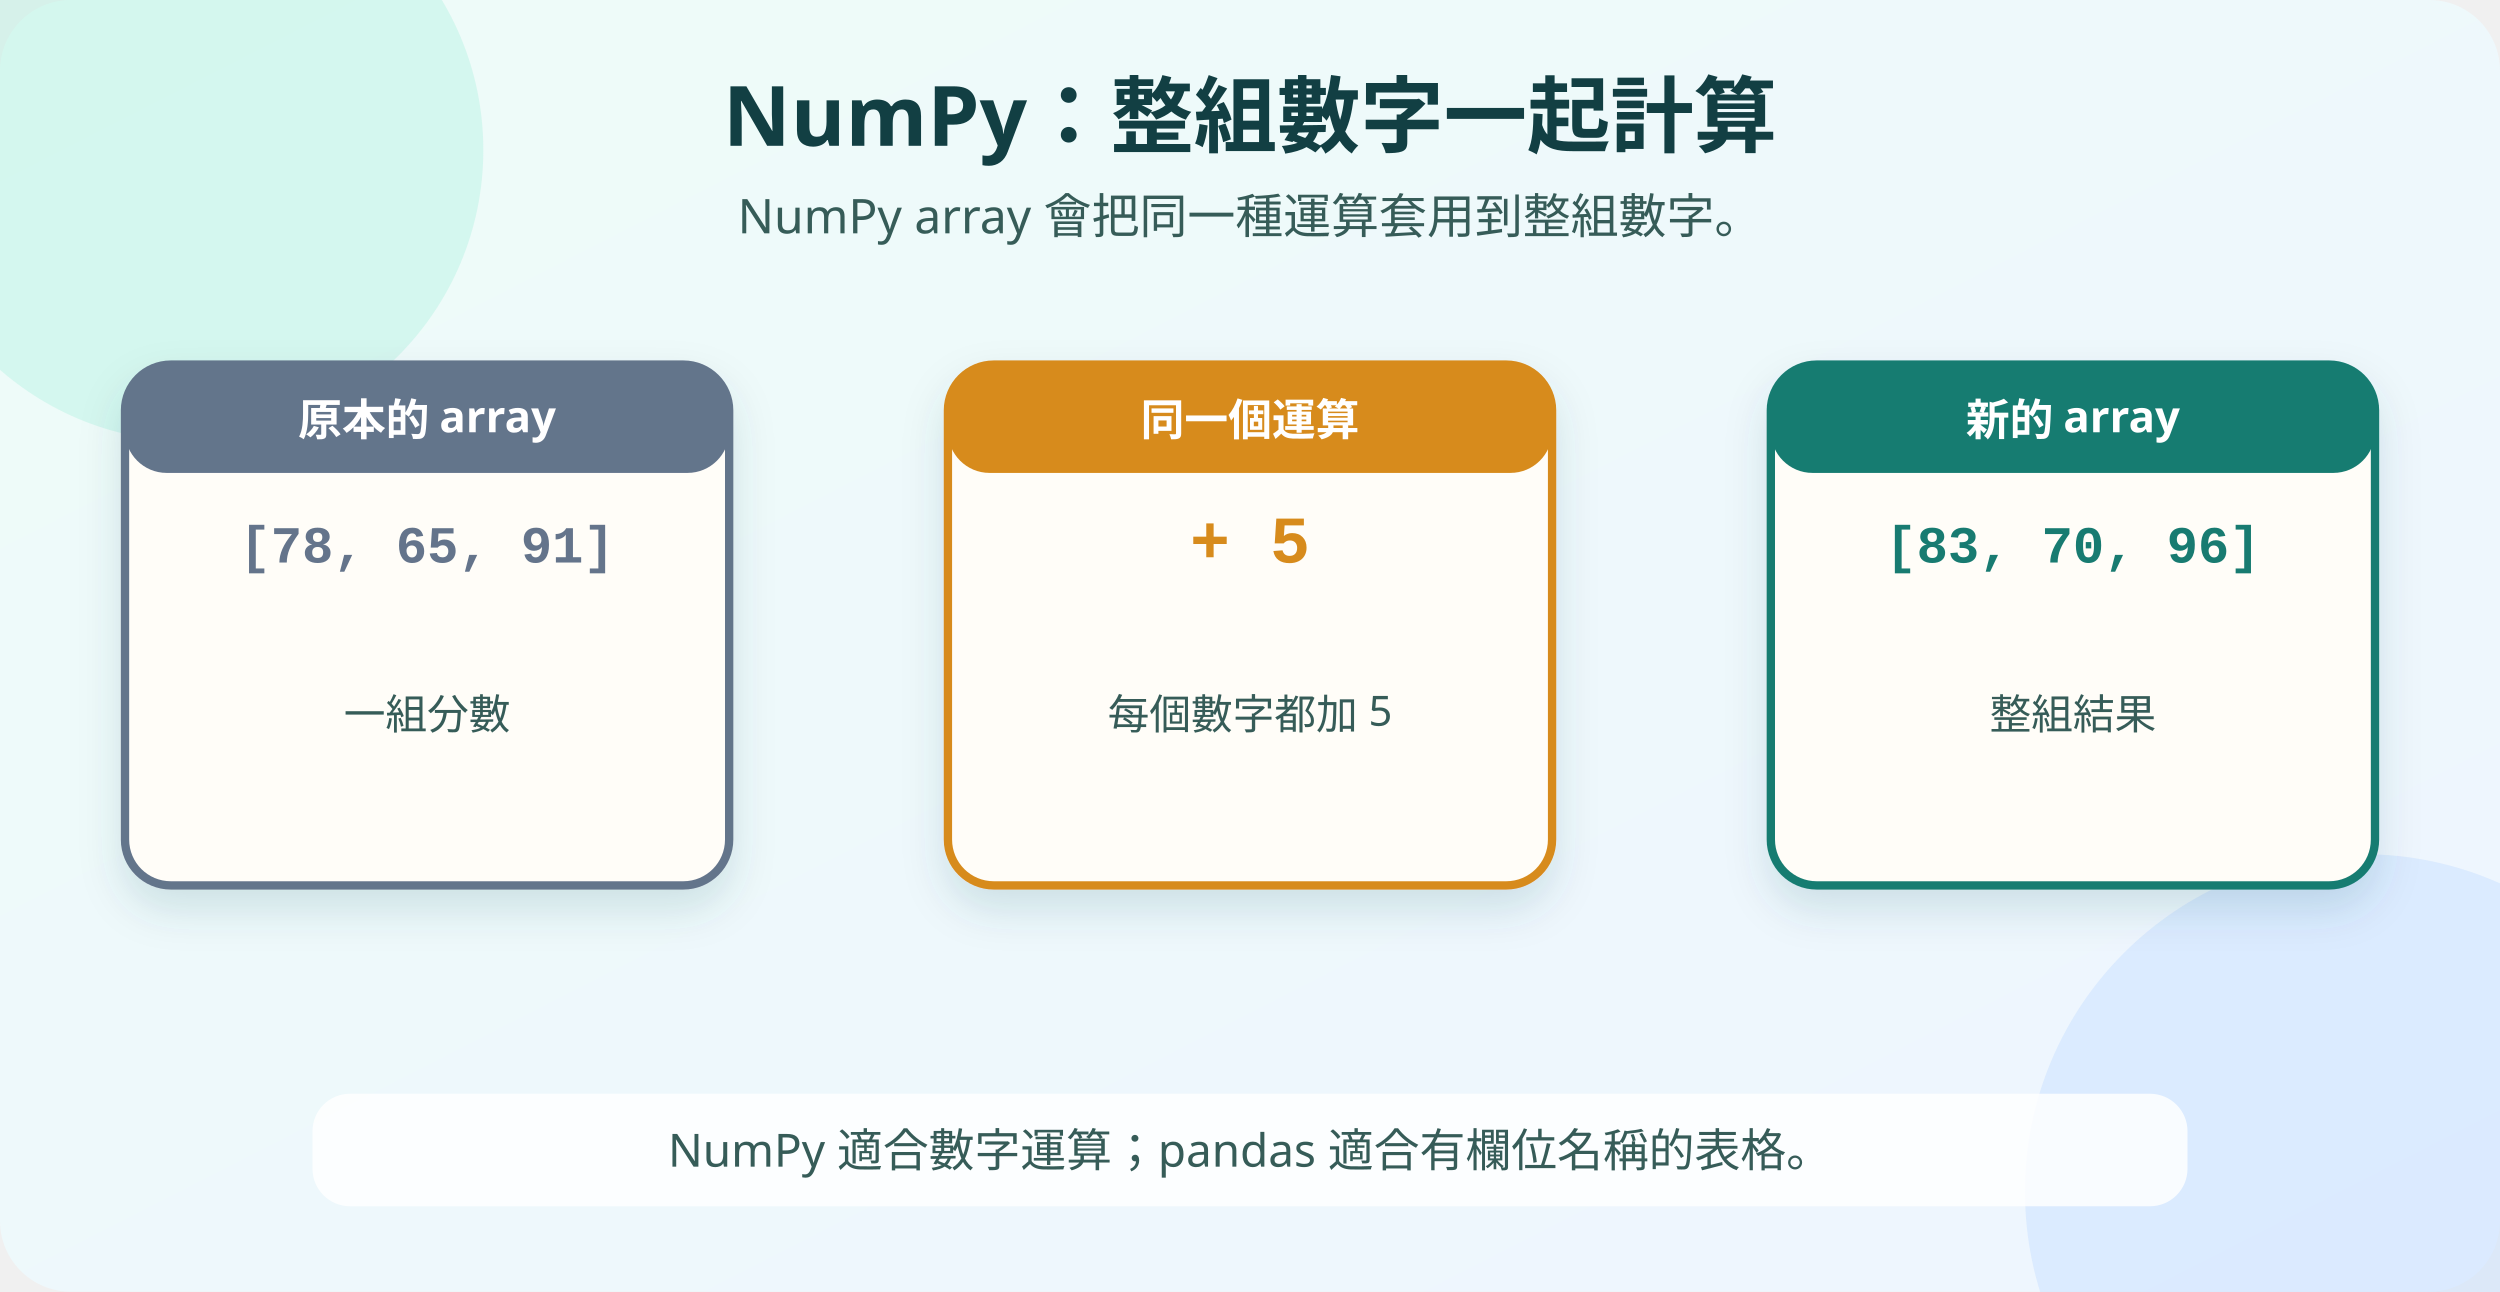
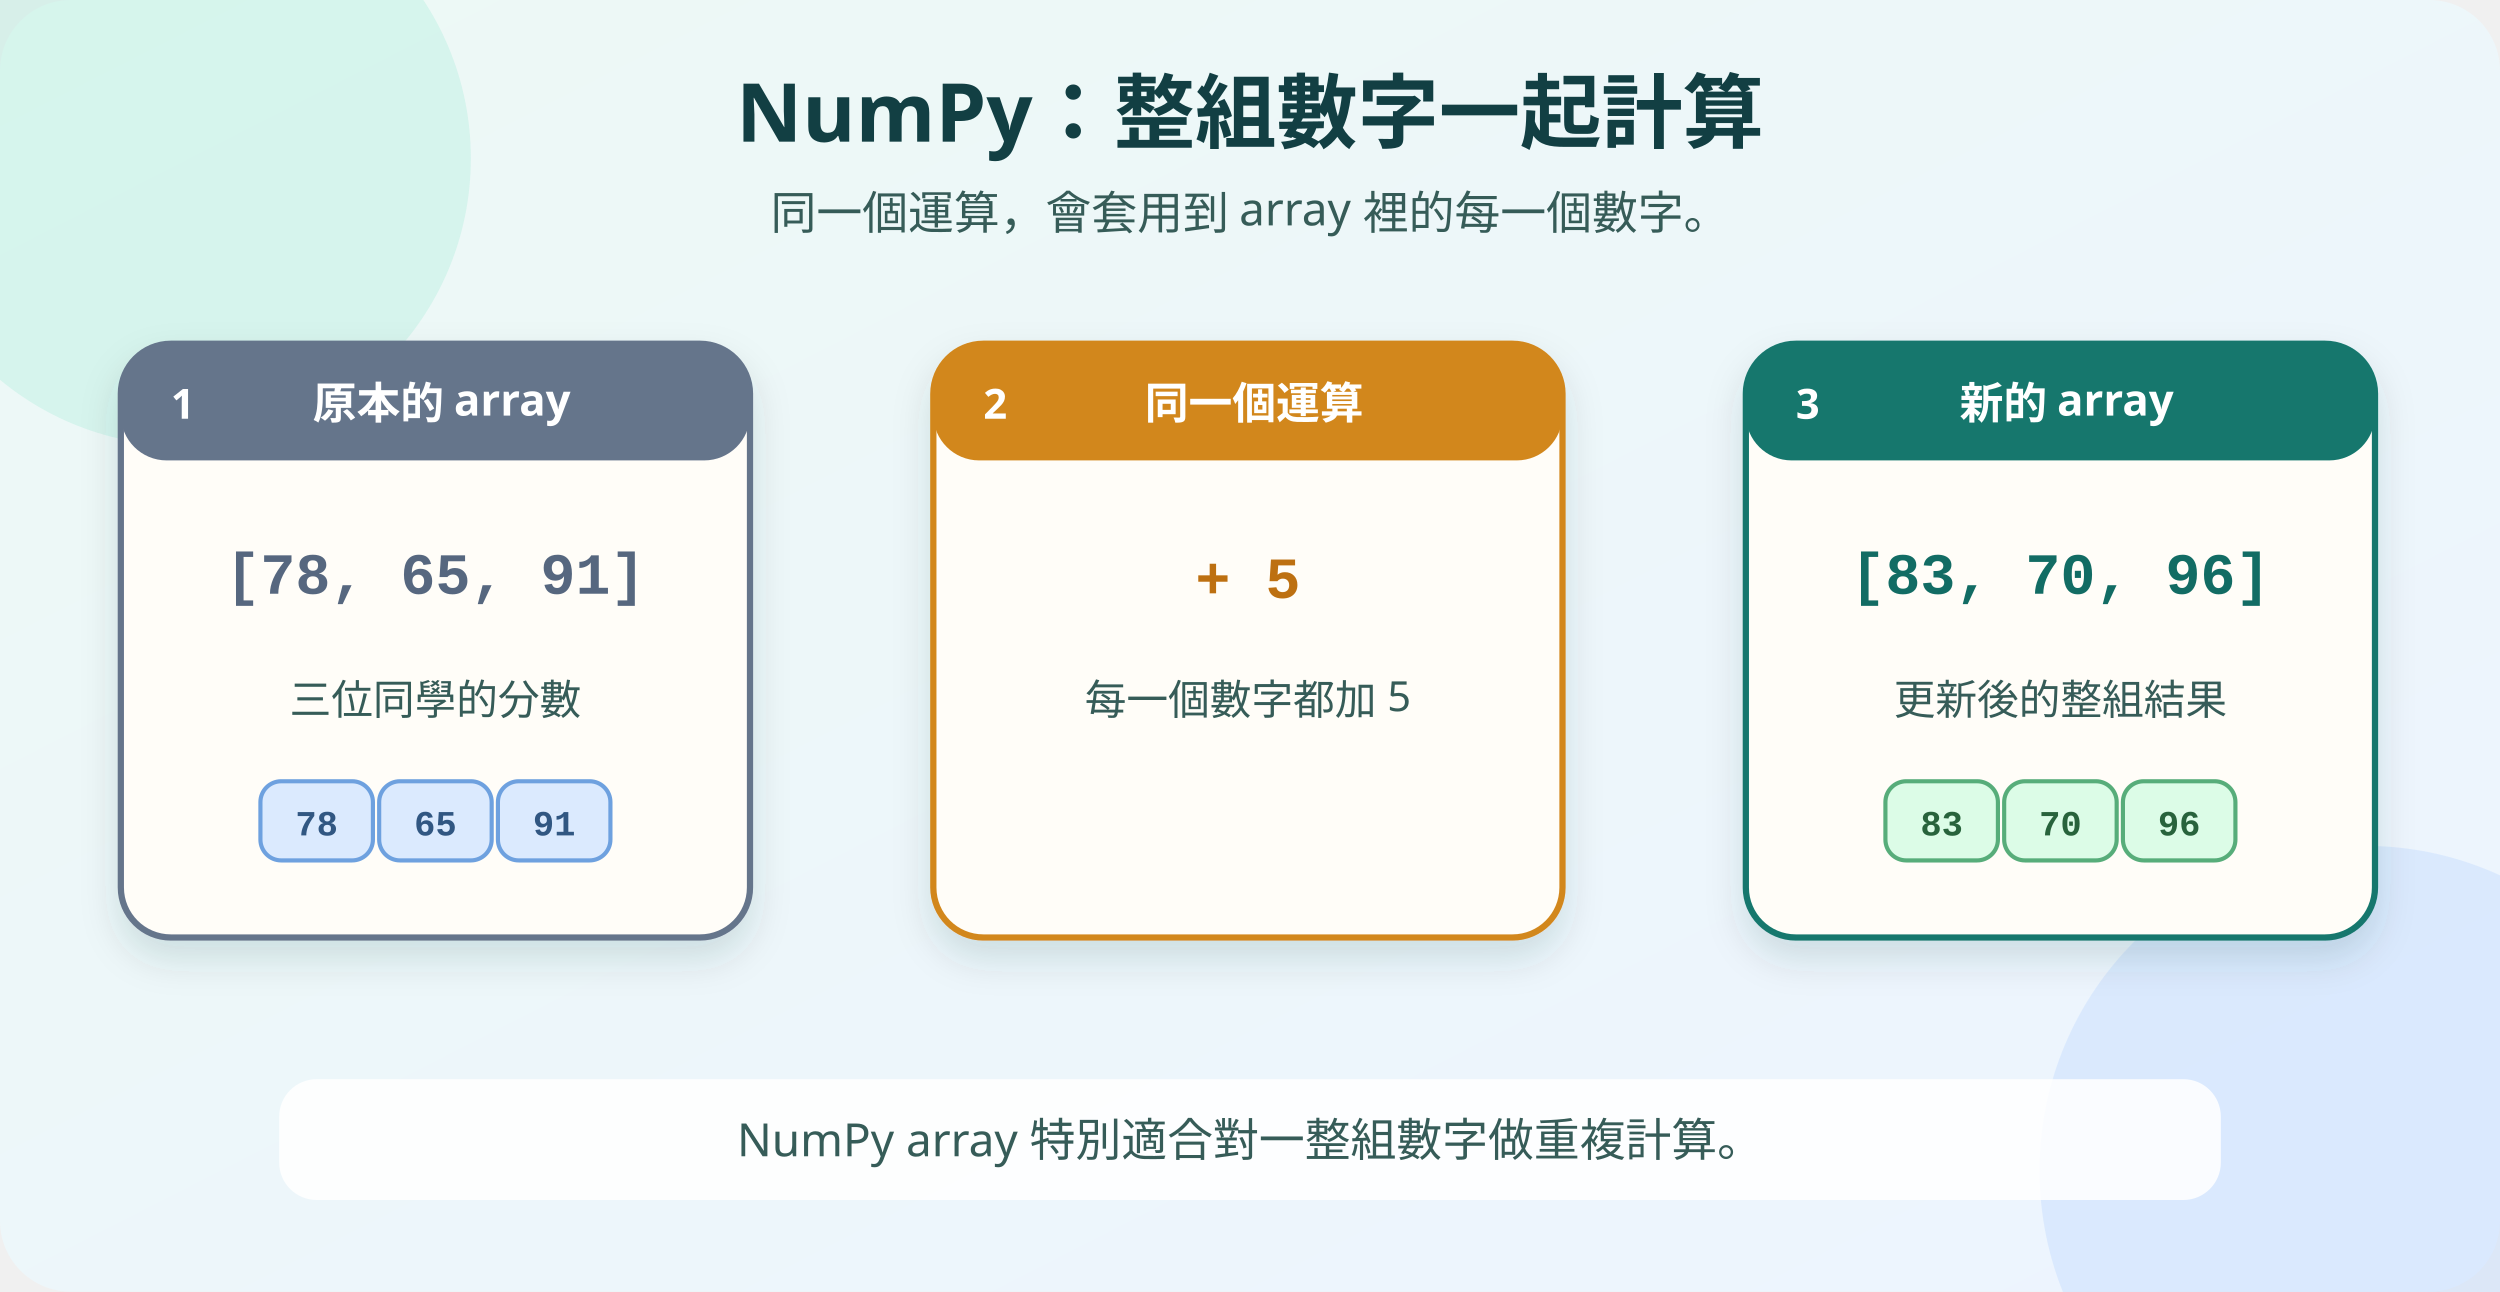
<svg xmlns="http://www.w3.org/2000/svg" width="1200" height="620" viewBox="0 0 1200 620" role="img" aria-labelledby="title desc">
  <defs>
    <linearGradient id="bg" x1="0" y1="0" x2="1" y2="1">
-       <stop stop-color="#eefcf8" />
-       <stop offset="1" stop-color="#eef5ff" />
+       <stop stop-color="#edf9f5" />
+       <stop offset="1" stop-color="#edf4ff" />
    </linearGradient>
    <filter id="shadow" x="-15%" y="-20%" width="130%" height="150%">
-       <feDropShadow dx="0" dy="10" stdDeviation="10" flood-color="#0c5c62" flood-opacity=".14" />
+       <feDropShadow dx="0" dy="9" stdDeviation="9" flood-color="#104a4d" flood-opacity=".14" />
    </filter>
  </defs>
  <rect width="1200" height="620" rx="34" fill="url(#bg)" />
-   <circle cx="92" cy="72" r="140" fill="#b5f1e2" opacity=".44" />
-   <circle cx="1134" cy="572" r="162" fill="#c9e0ff" opacity=".52" />
-   <text x="600" y="70" text-anchor="middle" font-family="'Microsoft JhengHei', 'Noto Sans TC', sans-serif" font-size="40" font-weight="700" fill="#123f43">NumPy：整組數字一起計算</text>
-   <text x="600" y="112" text-anchor="middle" font-family="'Microsoft JhengHei', 'Noto Sans TC', sans-serif" font-size="23" font-weight="400" fill="#365c58">NumPy array 會把同一種運算套用到整組數字。</text>
+   <circle cx="88" cy="76" r="138" fill="#b5eedf" opacity=".42" />
+   <circle cx="1135" cy="562" r="156" fill="#c8defe" opacity=".5" />
+   <text x="600" y="68" text-anchor="middle" font-family="'Microsoft JhengHei','Noto Sans TC',sans-serif" font-size="39" font-weight="700" fill="#123f43">NumPy：整組數字一起計算</text>
+   <text x="600" y="110" text-anchor="middle" font-family="'Microsoft JhengHei','Noto Sans TC',sans-serif" font-size="22" fill="#365c58">同一個運算，會套用到 array 裡的每一個數字。</text>
  <g filter="url(#shadow)">
-     <rect x="60" y="175" width="290" height="250" rx="22" fill="#fffdf8" stroke="#64748b" stroke-width="4" />
-     <rect x="60" y="175" width="290" height="52" rx="20" fill="#64748b" />
-     <text x="205.0" y="209" text-anchor="middle" font-family="'Microsoft JhengHei', 'Noto Sans TC', sans-serif" font-size="21" font-weight="700" fill="#fff">原本的 array</text>
+     <rect x="58" y="165" width="302" height="285" rx="24" fill="#fffdf8" stroke="#65748b" stroke-width="3" />
+     <rect x="58" y="165" width="302" height="56" rx="22" fill="#65748b" />
+     <rect x="448" y="165" width="302" height="285" rx="24" fill="#fffdf8" stroke="#d2871c" stroke-width="3" />
+     <rect x="448" y="165" width="302" height="56" rx="22" fill="#d2871c" />
+     <rect x="838" y="165" width="302" height="285" rx="24" fill="#fffdf8" stroke="#14776d" stroke-width="3" />
+     <rect x="838" y="165" width="302" height="56" rx="22" fill="#14776d" />
  </g>
-   <text x="205" y="270" text-anchor="middle" font-family="Consolas, 'Courier New', monospace" font-size="25" font-weight="700" fill="#64748b">[78, 65, 91]</text>
-   <text x="205" y="350" text-anchor="middle" font-family="'Microsoft JhengHei', 'Noto Sans TC', sans-serif" font-size="20" font-weight="400" fill="#365c58">一組分數</text>
-   <g filter="url(#shadow)">
-     <rect x="455" y="175" width="290" height="250" rx="22" fill="#fffdf8" stroke="#d78b1c" stroke-width="4" />
-     <rect x="455" y="175" width="290" height="52" rx="20" fill="#d78b1c" />
-     <text x="600.0" y="209" text-anchor="middle" font-family="'Microsoft JhengHei', 'Noto Sans TC', sans-serif" font-size="21" font-weight="700" fill="#fff">同一個運算</text>
+   <g font-family="'Microsoft JhengHei','Noto Sans TC',sans-serif" font-weight="700" fill="#fff" font-size="20">
+     <text x="82" y="201">1</text>
+     <text x="472" y="201">2</text>
+     <text x="862" y="201">3</text>
  </g>
-   <text x="600" y="270" text-anchor="middle" font-family="Consolas, 'Courier New', monospace" font-size="32" font-weight="700" fill="#d78b1c">+ 5</text>
-   <text x="600" y="350" text-anchor="middle" font-family="'Microsoft JhengHei', 'Noto Sans TC', sans-serif" font-size="20" font-weight="400" fill="#365c58">每個數字都加 5</text>
-   <g filter="url(#shadow)">
-     <rect x="850" y="175" width="290" height="250" rx="22" fill="#fffdf8" stroke="#187b71" stroke-width="4" />
-     <rect x="850" y="175" width="290" height="52" rx="20" fill="#187b71" />
-     <text x="995.0" y="209" text-anchor="middle" font-family="'Microsoft JhengHei', 'Noto Sans TC', sans-serif" font-size="21" font-weight="700" fill="#fff">新的 array</text>
+   <g font-family="'Microsoft JhengHei','Noto Sans TC',sans-serif" font-size="21" font-weight="700" fill="#fff">
+     <text x="212" y="201" text-anchor="middle">原本的 array</text>
+     <text x="602" y="201" text-anchor="middle">同一個運算</text>
+     <text x="992" y="201" text-anchor="middle">新的 array</text>
  </g>
-   <text x="995" y="270" text-anchor="middle" font-family="Consolas, 'Courier New', monospace" font-size="25" font-weight="700" fill="#187b71">[83, 70, 96]</text>
-   <text x="995" y="350" text-anchor="middle" font-family="'Microsoft JhengHei', 'Noto Sans TC', sans-serif" font-size="20" font-weight="400" fill="#365c58">整組結果</text>
-   <rect x="150" y="525" width="900" height="54" rx="18" fill="#fff" opacity=".84" />
-   <text x="600" y="560" text-anchor="middle" font-family="'Microsoft JhengHei', 'Noto Sans TC', sans-serif" font-size="22" fill="#365c58">NumPy 適合數字運算；pandas 適合有欄位名稱的表格。</text>
+   <g font-family="Consolas,'Courier New',monospace" font-weight="700" font-size="28" text-anchor="middle">
+     <text x="209" y="285" fill="#56677f">[78, 65, 91]</text>
+     <text x="599" y="287" fill="#bd7011">+ 5</text>
+     <text x="989" y="285" fill="#126c64">[83, 70, 96]</text>
+   </g>
+   <g font-family="'Microsoft JhengHei','Noto Sans TC',sans-serif" font-size="20" text-anchor="middle" fill="#365c58">
+     <text x="209" y="343">三位同學的分數</text>
+     <text x="599" y="343">每一個數字都加 5</text>
+     <text x="989" y="343">更新後的整組結果</text>
+   </g>
+   <g fill="#dbeafe" stroke="#6ea1df" stroke-width="2">
+     <rect x="125" y="375" width="54" height="38" rx="10" />
+     <rect x="182" y="375" width="54" height="38" rx="10" />
+     <rect x="239" y="375" width="54" height="38" rx="10" />
+   </g>
+   <g fill="#dcfce7" stroke="#57ad7a" stroke-width="2">
+     <rect x="905" y="375" width="54" height="38" rx="10" />
+     <rect x="962" y="375" width="54" height="38" rx="10" />
+     <rect x="1019" y="375" width="54" height="38" rx="10" />
+   </g>
+   <g font-family="Consolas,'Courier New',monospace" font-size="17" font-weight="700" text-anchor="middle">
+     <text x="152" y="401" fill="#315782">78</text>
+     <text x="209" y="401" fill="#315782">65</text>
+     <text x="266" y="401" fill="#315782">91</text>
+     <text x="932" y="401" fill="#28633c">83</text>
+     <text x="989" y="401" fill="#28633c">70</text>
+     <text x="1046" y="401" fill="#28633c">96</text>
+   </g>
+   <rect x="134" y="518" width="932" height="58" rx="18" fill="#fff" opacity=".87" />
+   <text x="600" y="555" text-anchor="middle" font-family="'Microsoft JhengHei','Noto Sans TC',sans-serif" font-size="22" fill="#365c58">NumPy array 特別適合對一整組數字做重複計算。</text>
</svg>
